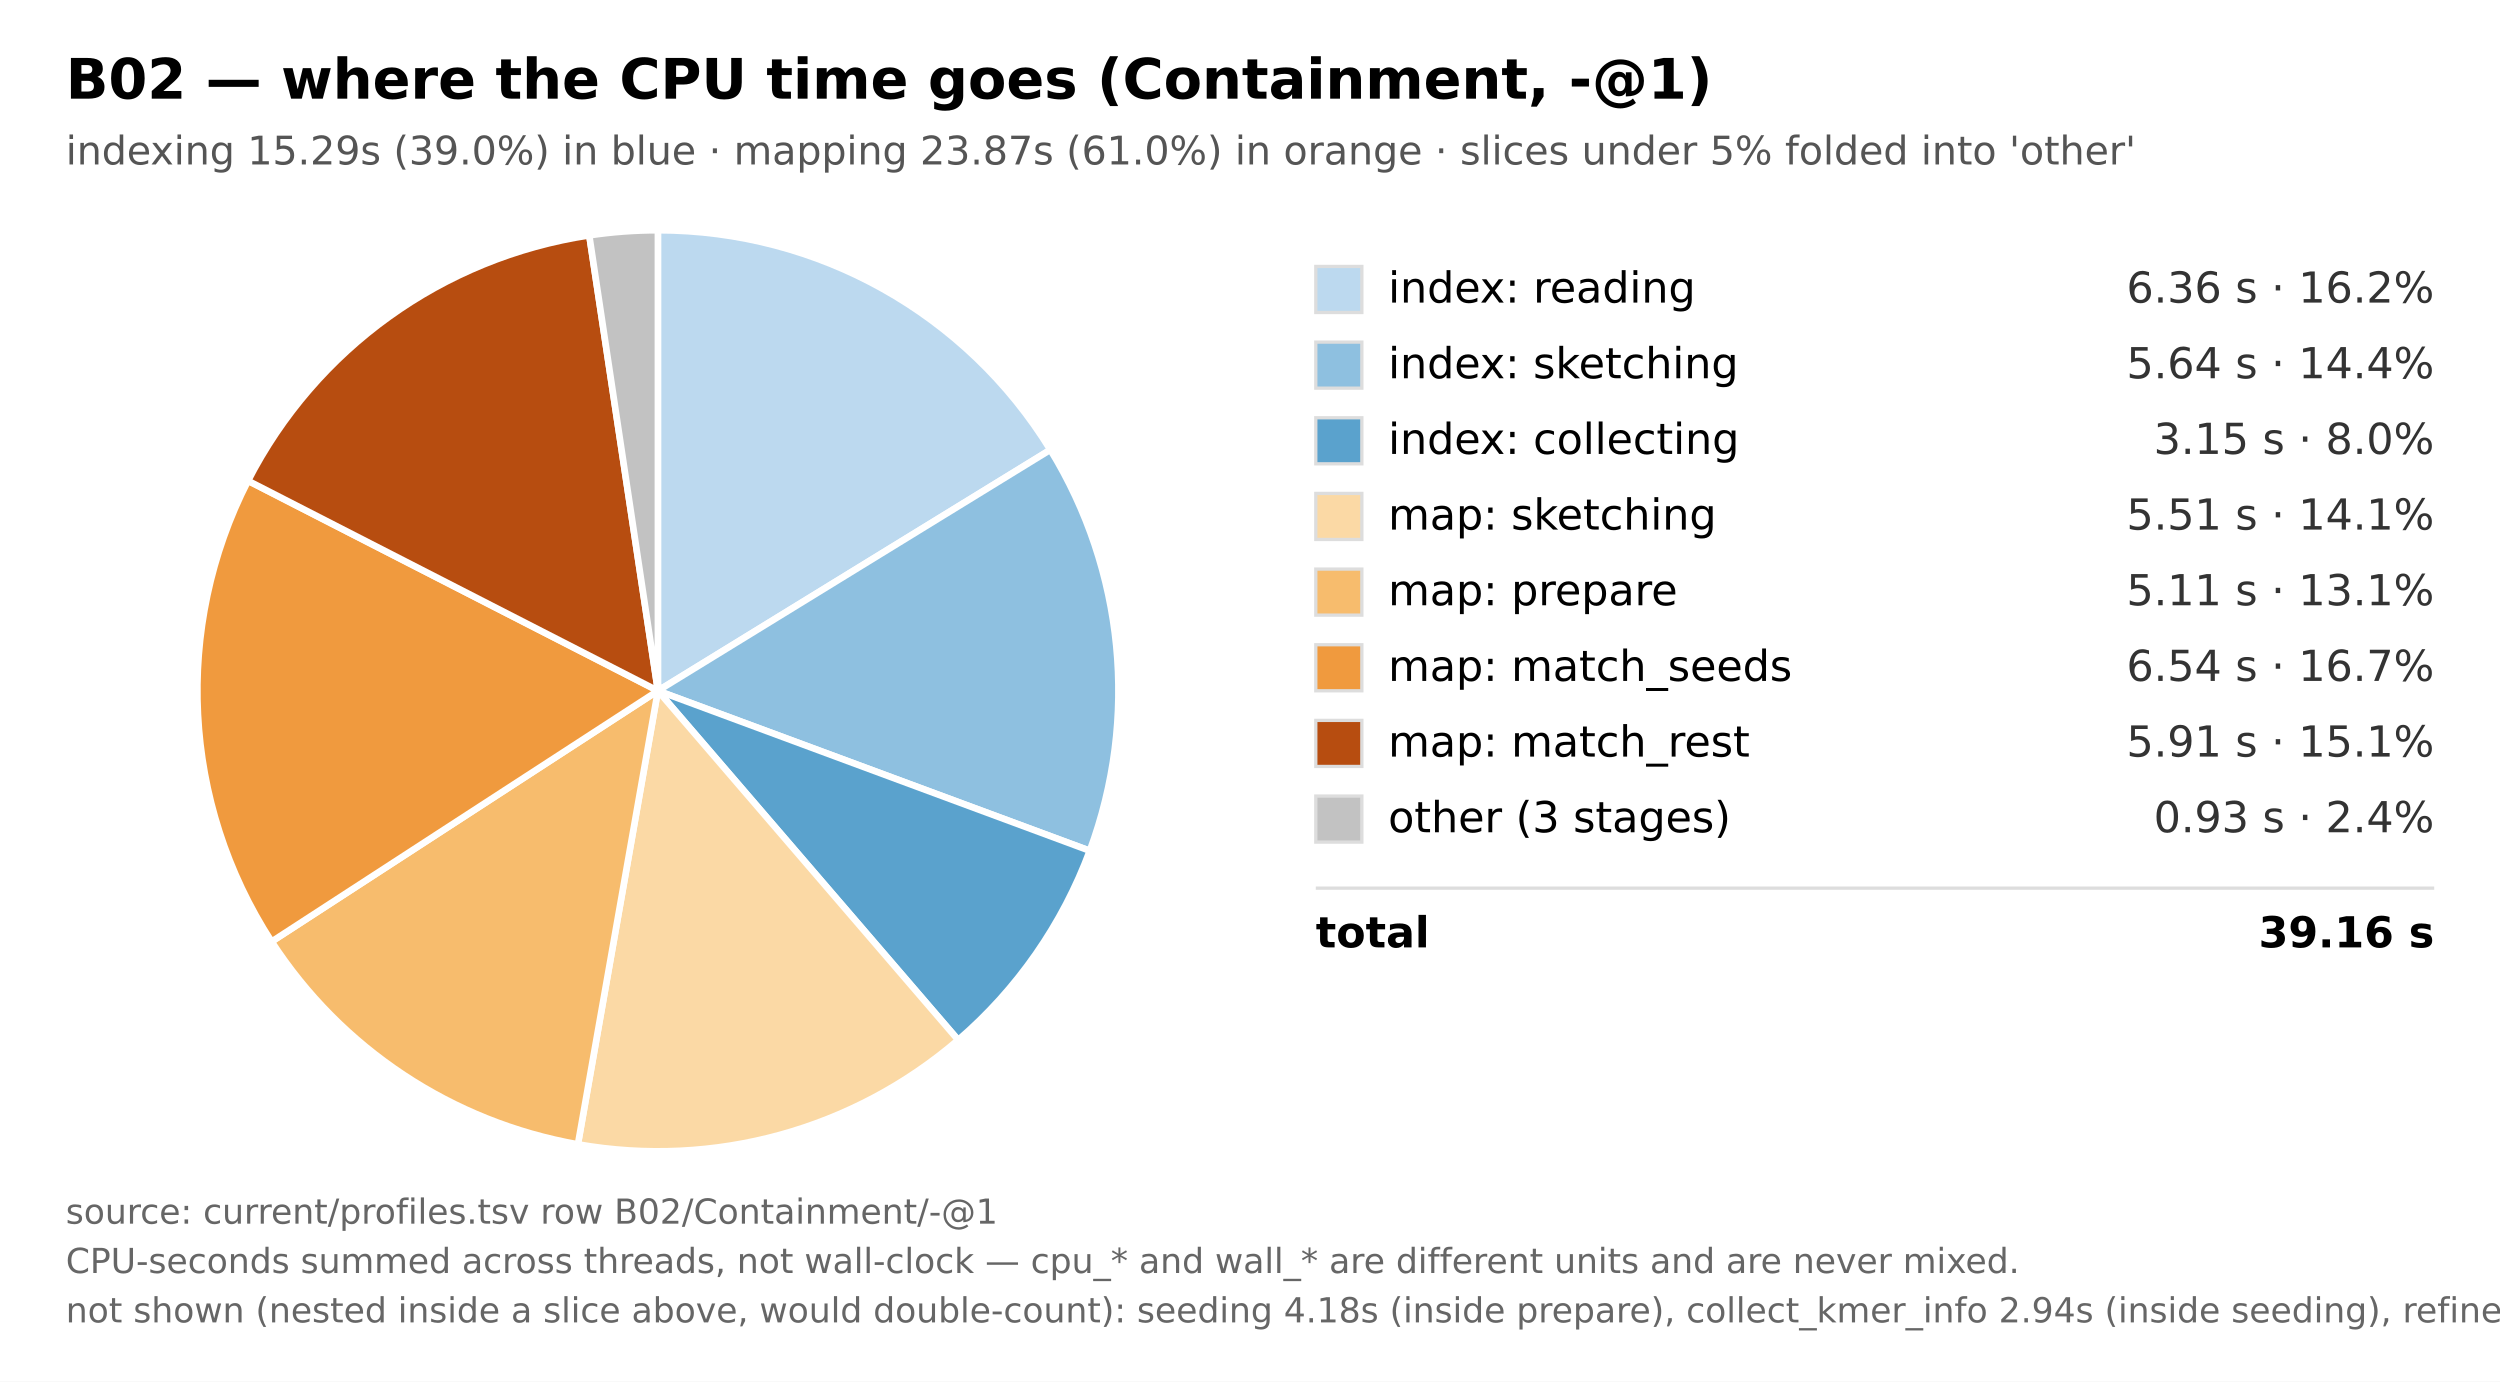
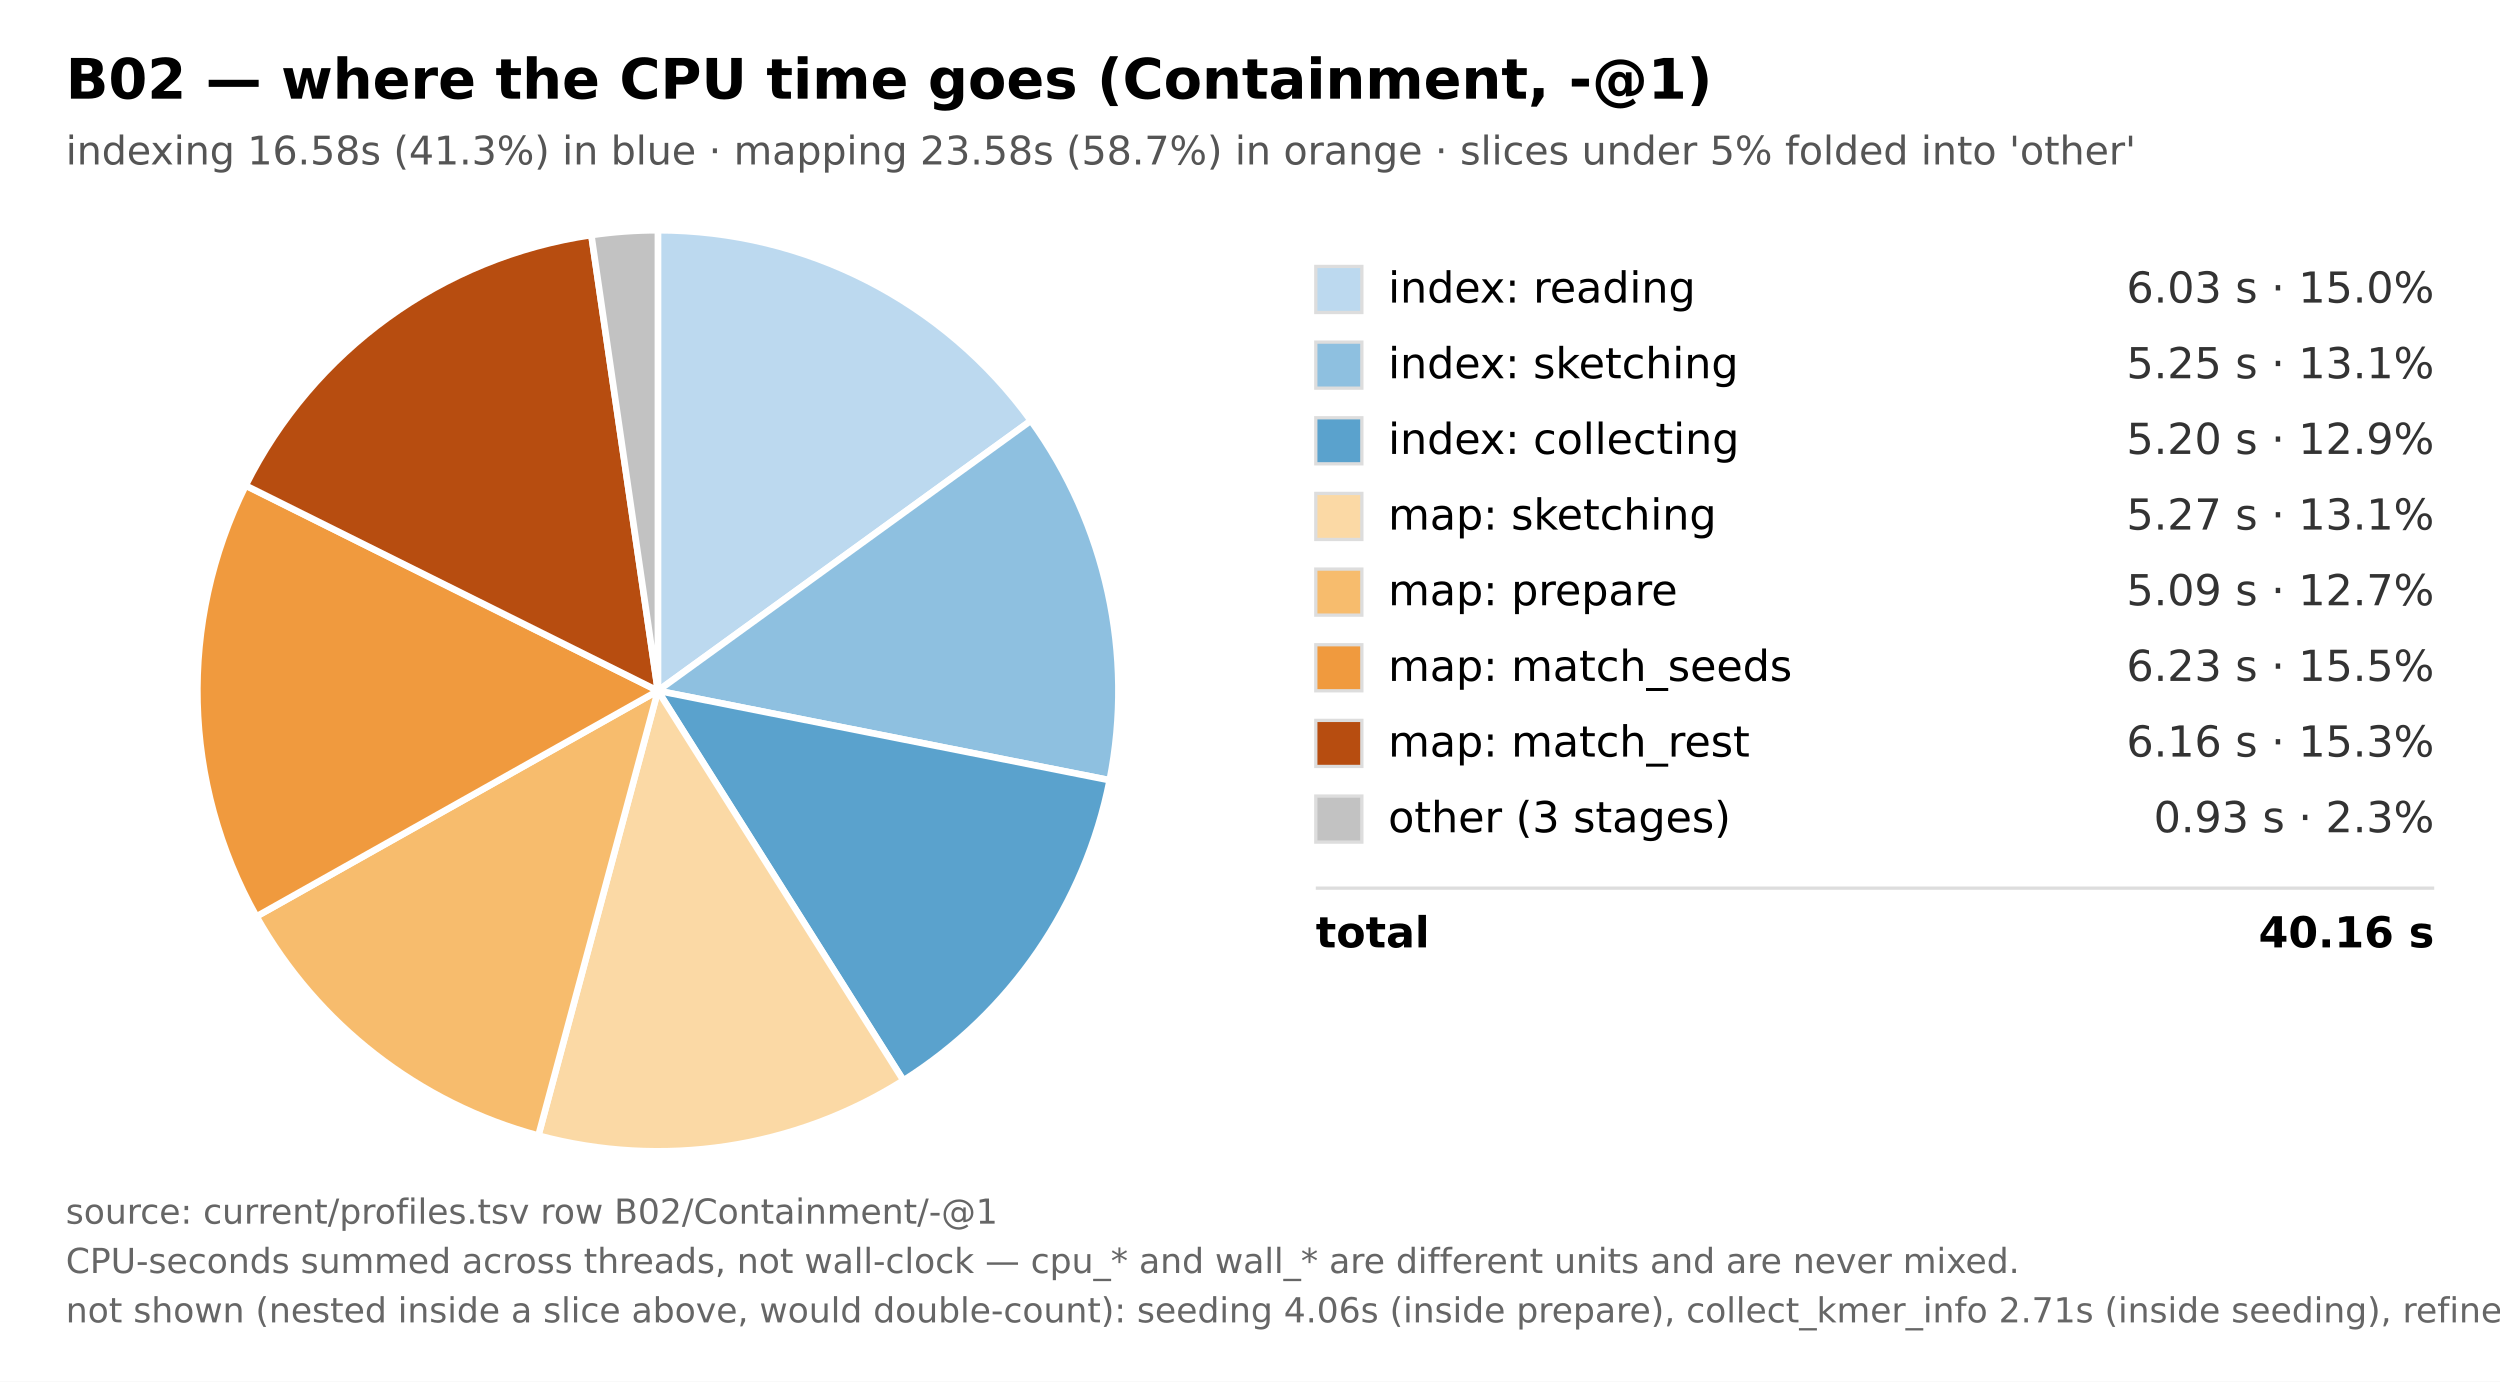
<svg xmlns="http://www.w3.org/2000/svg" width="760" height="420" viewBox="0 0 760 420" font-family="DejaVu Sans, Helvetica, Arial, sans-serif">
  <rect width="760" height="420" fill="#ffffff" />
  <text x="20" y="30" font-size="17" font-weight="bold">B02 — where the CPU time goes (Containment, -@1)</text>
-   <text x="20" y="50" font-size="12" fill="#555555">indexing 15.29s (39.0%) in blue · mapping 23.87s (61.0%) in orange · slices under 5% folded into 'other'</text>
-   <path d="M 200.00,210.00 L 200.00,70.00 A 140.00,140.00 0 0,1 319.30,136.74 Z" fill="#bcd9ef" stroke="#ffffff" stroke-width="2" />
-   <path d="M 200.00,210.00 L 319.30,136.74 A 140.00,140.00 0 0,1 331.28,258.63 Z" fill="#8ec0e0" stroke="#ffffff" stroke-width="2" />
-   <path d="M 200.00,210.00 L 331.28,258.63 A 140.00,140.00 0 0,1 291.28,316.15 Z" fill="#5aa2cd" stroke="#ffffff" stroke-width="2" />
-   <path d="M 200.00,210.00 L 291.28,316.15 A 140.00,140.00 0 0,1 175.68,347.87 Z" fill="#fbd9a5" stroke="#ffffff" stroke-width="2" />
-   <path d="M 200.00,210.00 L 175.68,347.87 A 140.00,140.00 0 0,1 82.58,286.24 Z" fill="#f7bc6d" stroke="#ffffff" stroke-width="2" />
-   <path d="M 200.00,210.00 L 82.58,286.24 A 140.00,140.00 0 0,1 75.41,146.16 Z" fill="#f09a3e" stroke="#ffffff" stroke-width="2" />
-   <path d="M 200.00,210.00 L 75.41,146.16 A 140.00,140.00 0 0,1 179.14,71.56 Z" fill="#b74d10" stroke="#ffffff" stroke-width="2" />
-   <path d="M 200.00,210.00 L 179.14,71.56 A 140.00,140.00 0 0,1 200.00,70.00 Z" fill="#c2c2c2" stroke="#ffffff" stroke-width="2" />
+   <text x="20" y="50" font-size="12" fill="#555555">indexing 16.58s (41.3%) in blue · mapping 23.58s (58.7%) in orange · slices under 5% folded into 'other'</text>
+   <path d="M 200.00,210.00 L 200.00,70.00 A 140.00,140.00 0 0,1 313.39,127.89 Z" fill="#bcd9ef" stroke="#ffffff" stroke-width="2" />
+   <path d="M 200.00,210.00 L 313.39,127.89 A 140.00,140.00 0 0,1 337.33,237.19 Z" fill="#8ec0e0" stroke="#ffffff" stroke-width="2" />
+   <path d="M 200.00,210.00 L 337.33,237.19 A 140.00,140.00 0 0,1 274.63,328.45 Z" fill="#5aa2cd" stroke="#ffffff" stroke-width="2" />
+   <path d="M 200.00,210.00 L 274.63,328.45 A 140.00,140.00 0 0,1 163.66,345.20 Z" fill="#fbd9a5" stroke="#ffffff" stroke-width="2" />
+   <path d="M 200.00,210.00 L 163.66,345.20 A 140.00,140.00 0 0,1 77.96,278.60 Z" fill="#f7bc6d" stroke="#ffffff" stroke-width="2" />
+   <path d="M 200.00,210.00 L 77.96,278.60 A 140.00,140.00 0 0,1 74.68,147.60 Z" fill="#f09a3e" stroke="#ffffff" stroke-width="2" />
+   <path d="M 200.00,210.00 L 74.68,147.60 A 140.00,140.00 0 0,1 179.77,71.47 Z" fill="#b74d10" stroke="#ffffff" stroke-width="2" />
+   <path d="M 200.00,210.00 L 179.77,71.47 A 140.00,140.00 0 0,1 200.00,70.00 Z" fill="#c2c2c2" stroke="#ffffff" stroke-width="2" />
  <rect x="400" y="81" width="14" height="14" fill="#bcd9ef" stroke="#dddddd" stroke-width="1" />
  <text x="422" y="92" font-size="13">index: reading</text>
-   <text x="740" y="92" font-size="13" text-anchor="end" fill="#333333">6.36 s · 16.2%</text>
+   <text x="740" y="92" font-size="13" text-anchor="end" fill="#333333">6.03 s · 15.0%</text>
  <rect x="400" y="104" width="14" height="14" fill="#8ec0e0" stroke="#dddddd" stroke-width="1" />
  <text x="422" y="115" font-size="13">index: sketching</text>
-   <text x="740" y="115" font-size="13" text-anchor="end" fill="#333333">5.64 s · 14.4%</text>
+   <text x="740" y="115" font-size="13" text-anchor="end" fill="#333333">5.25 s · 13.1%</text>
  <rect x="400" y="127" width="14" height="14" fill="#5aa2cd" stroke="#dddddd" stroke-width="1" />
  <text x="422" y="138" font-size="13">index: collecting</text>
-   <text x="740" y="138" font-size="13" text-anchor="end" fill="#333333">3.15 s · 8.0%</text>
+   <text x="740" y="138" font-size="13" text-anchor="end" fill="#333333">5.20 s · 12.9%</text>
  <rect x="400" y="150" width="14" height="14" fill="#fbd9a5" stroke="#dddddd" stroke-width="1" />
  <text x="422" y="161" font-size="13">map: sketching</text>
-   <text x="740" y="161" font-size="13" text-anchor="end" fill="#333333">5.51 s · 14.1%</text>
+   <text x="740" y="161" font-size="13" text-anchor="end" fill="#333333">5.27 s · 13.1%</text>
  <rect x="400" y="173" width="14" height="14" fill="#f7bc6d" stroke="#dddddd" stroke-width="1" />
  <text x="422" y="184" font-size="13">map: prepare</text>
-   <text x="740" y="184" font-size="13" text-anchor="end" fill="#333333">5.11 s · 13.1%</text>
+   <text x="740" y="184" font-size="13" text-anchor="end" fill="#333333">5.09 s · 12.7%</text>
  <rect x="400" y="196" width="14" height="14" fill="#f09a3e" stroke="#dddddd" stroke-width="1" />
  <text x="422" y="207" font-size="13">map: match_seeds</text>
-   <text x="740" y="207" font-size="13" text-anchor="end" fill="#333333">6.54 s · 16.7%</text>
+   <text x="740" y="207" font-size="13" text-anchor="end" fill="#333333">6.23 s · 15.5%</text>
  <rect x="400" y="219" width="14" height="14" fill="#b74d10" stroke="#dddddd" stroke-width="1" />
  <text x="422" y="230" font-size="13">map: match_rest</text>
-   <text x="740" y="230" font-size="13" text-anchor="end" fill="#333333">5.91 s · 15.1%</text>
+   <text x="740" y="230" font-size="13" text-anchor="end" fill="#333333">6.16 s · 15.3%</text>
  <rect x="400" y="242" width="14" height="14" fill="#c2c2c2" stroke="#dddddd" stroke-width="1" />
  <text x="422" y="253" font-size="13">other (3 stages)</text>
-   <text x="740" y="253" font-size="13" text-anchor="end" fill="#333333">0.93 s · 2.4%</text>
+   <text x="740" y="253" font-size="13" text-anchor="end" fill="#333333">0.93 s · 2.3%</text>
  <line x1="400" y1="270" x2="740" y2="270" stroke="#dddddd" />
  <text x="400" y="288" font-size="13" font-weight="bold">total</text>
-   <text x="740" y="288" font-size="13" text-anchor="end" font-weight="bold">39.16 s</text>
+   <text x="740" y="288" font-size="13" text-anchor="end" font-weight="bold">40.16 s</text>
  <text x="20" y="372" font-size="10.5" fill="#666666">source: current/profiles.tsv row B02/Containment/-@1</text>
  <text x="20" y="387" font-size="10.5" fill="#666666">CPU-seconds summed across threads, not wall-clock — cpu_* and wall_* are different units and are never mixed.</text>
-   <text x="20" y="402" font-size="10.5" fill="#666666">not shown (nested inside a slice above, would double-count): seeding 4.18s (inside prepare), collect_kmer_info 2.94s (inside seeding), refine 2.86s (inside match_rest)</text>
+   <text x="20" y="402" font-size="10.5" fill="#666666">not shown (nested inside a slice above, would double-count): seeding 4.06s (inside prepare), collect_kmer_info 2.71s (inside seeding), refine 3.01s (inside match_rest)</text>
</svg>
